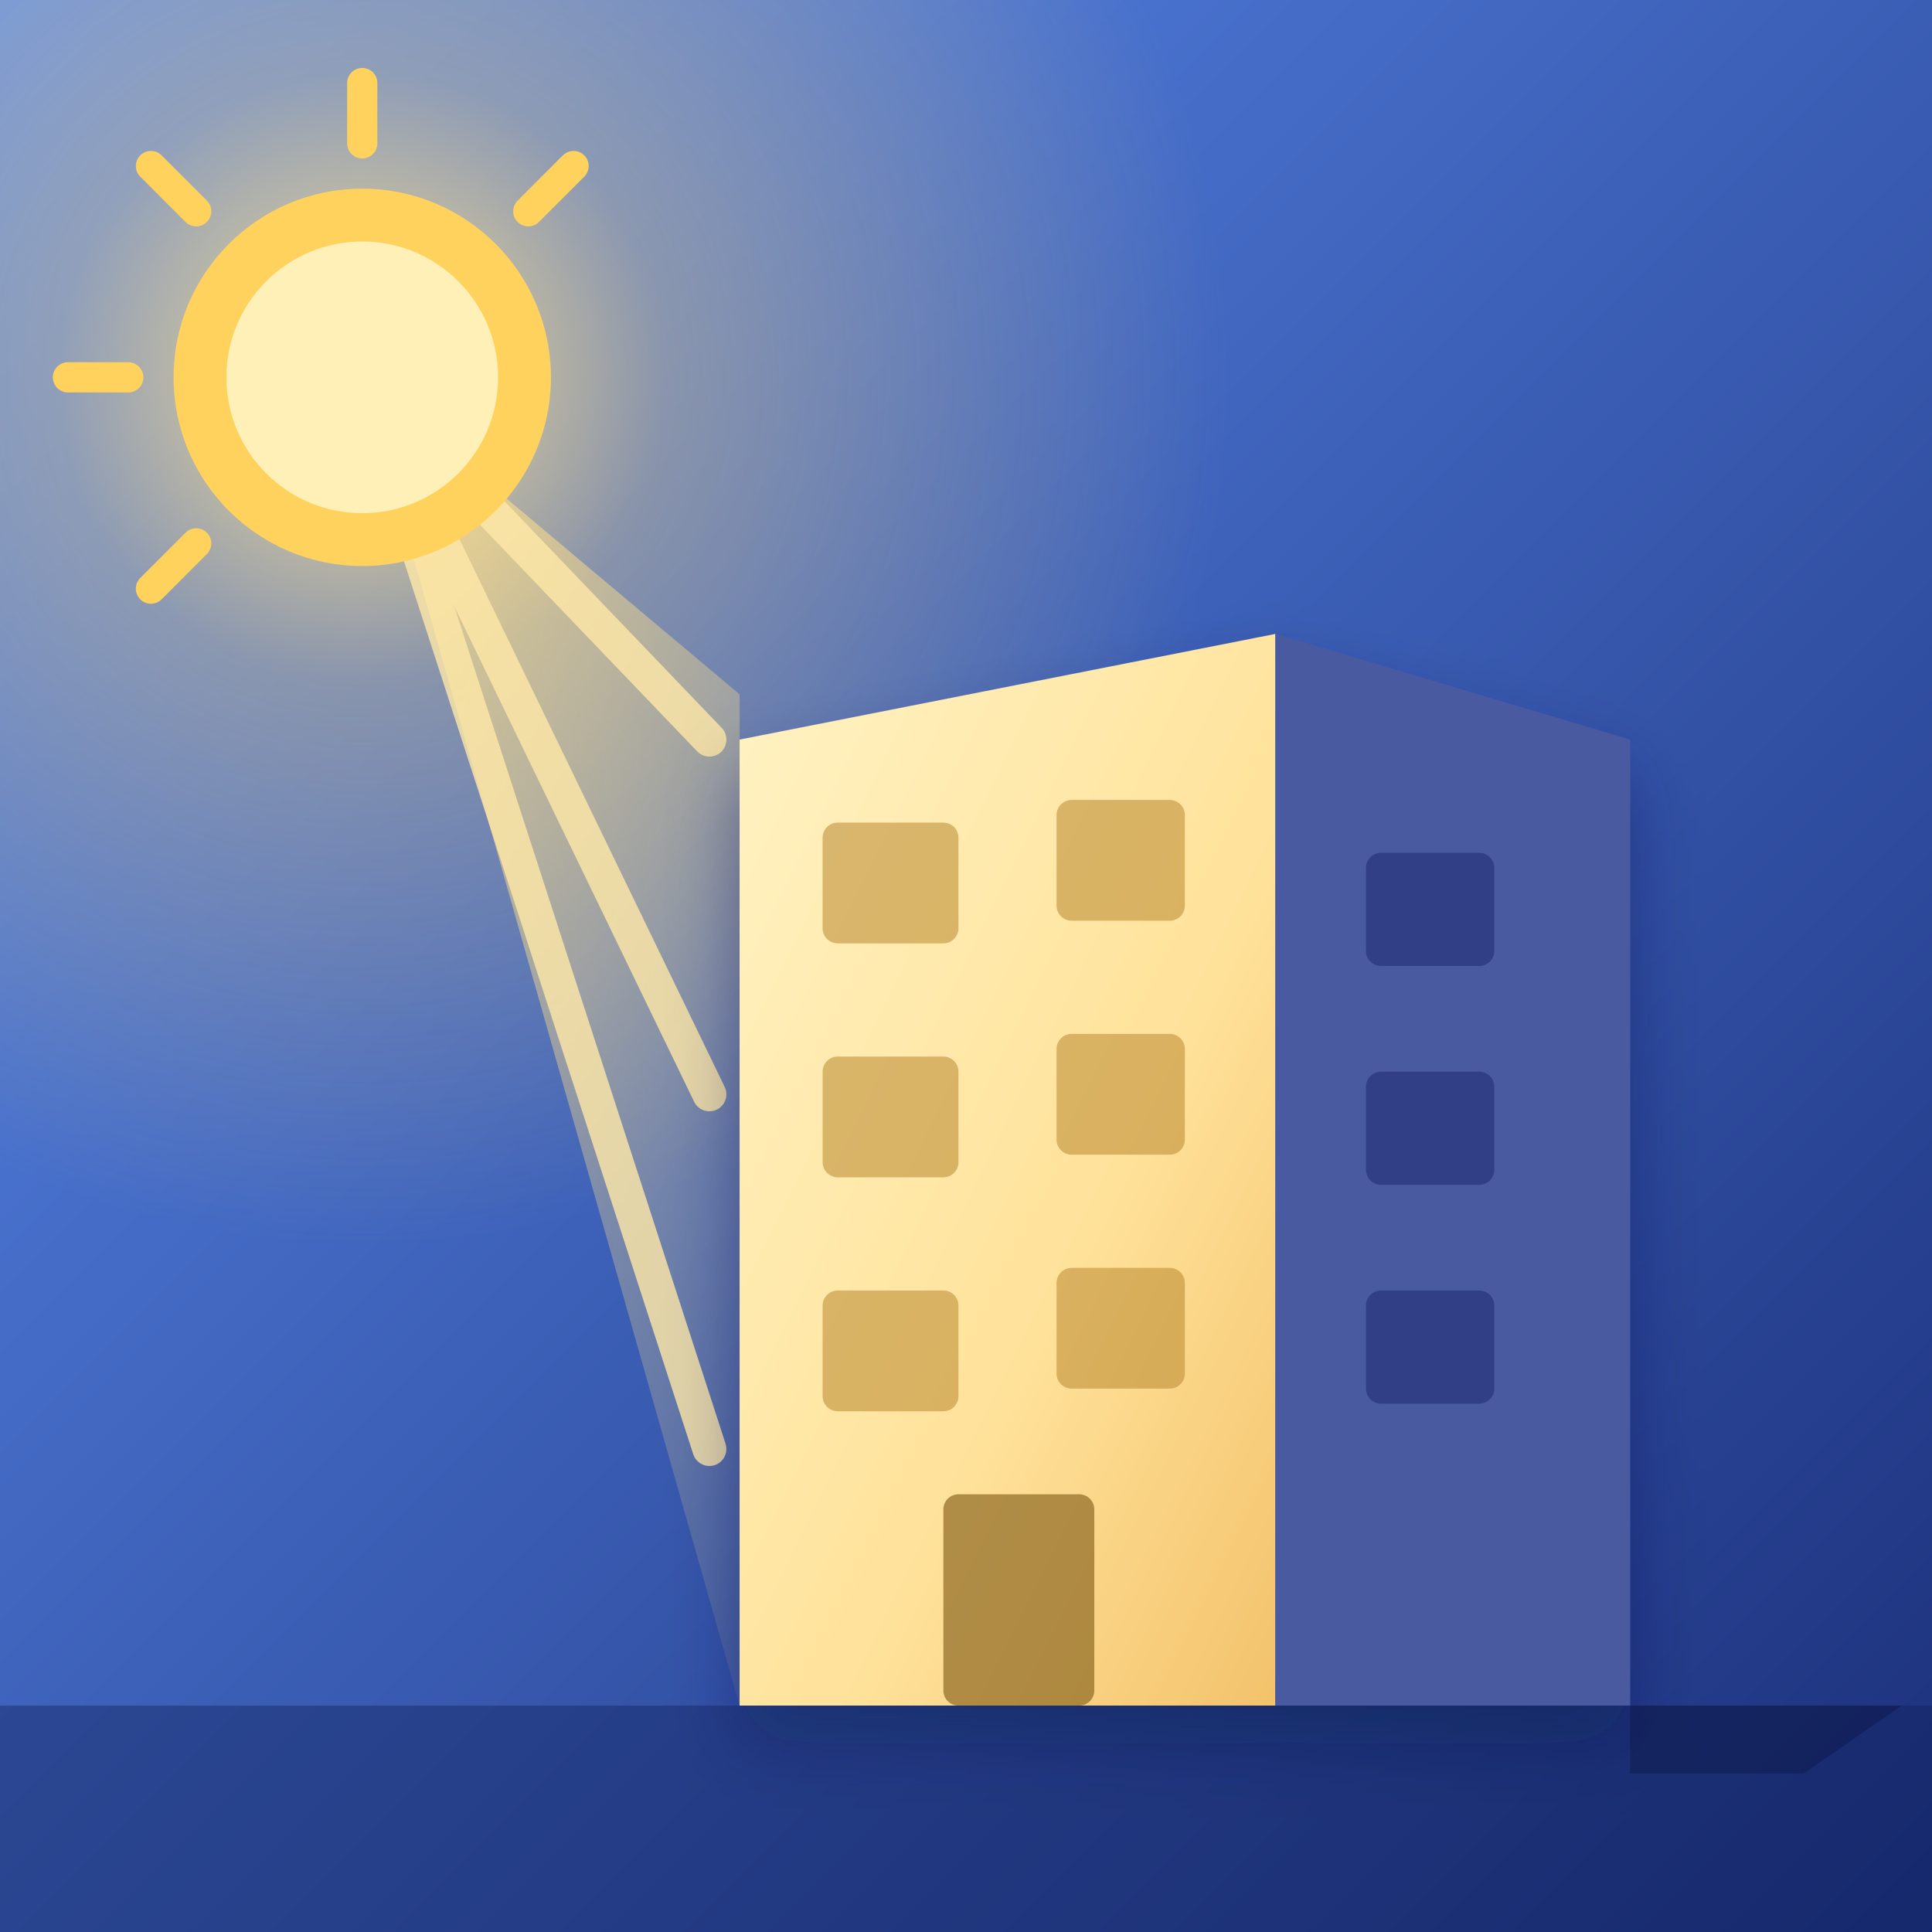
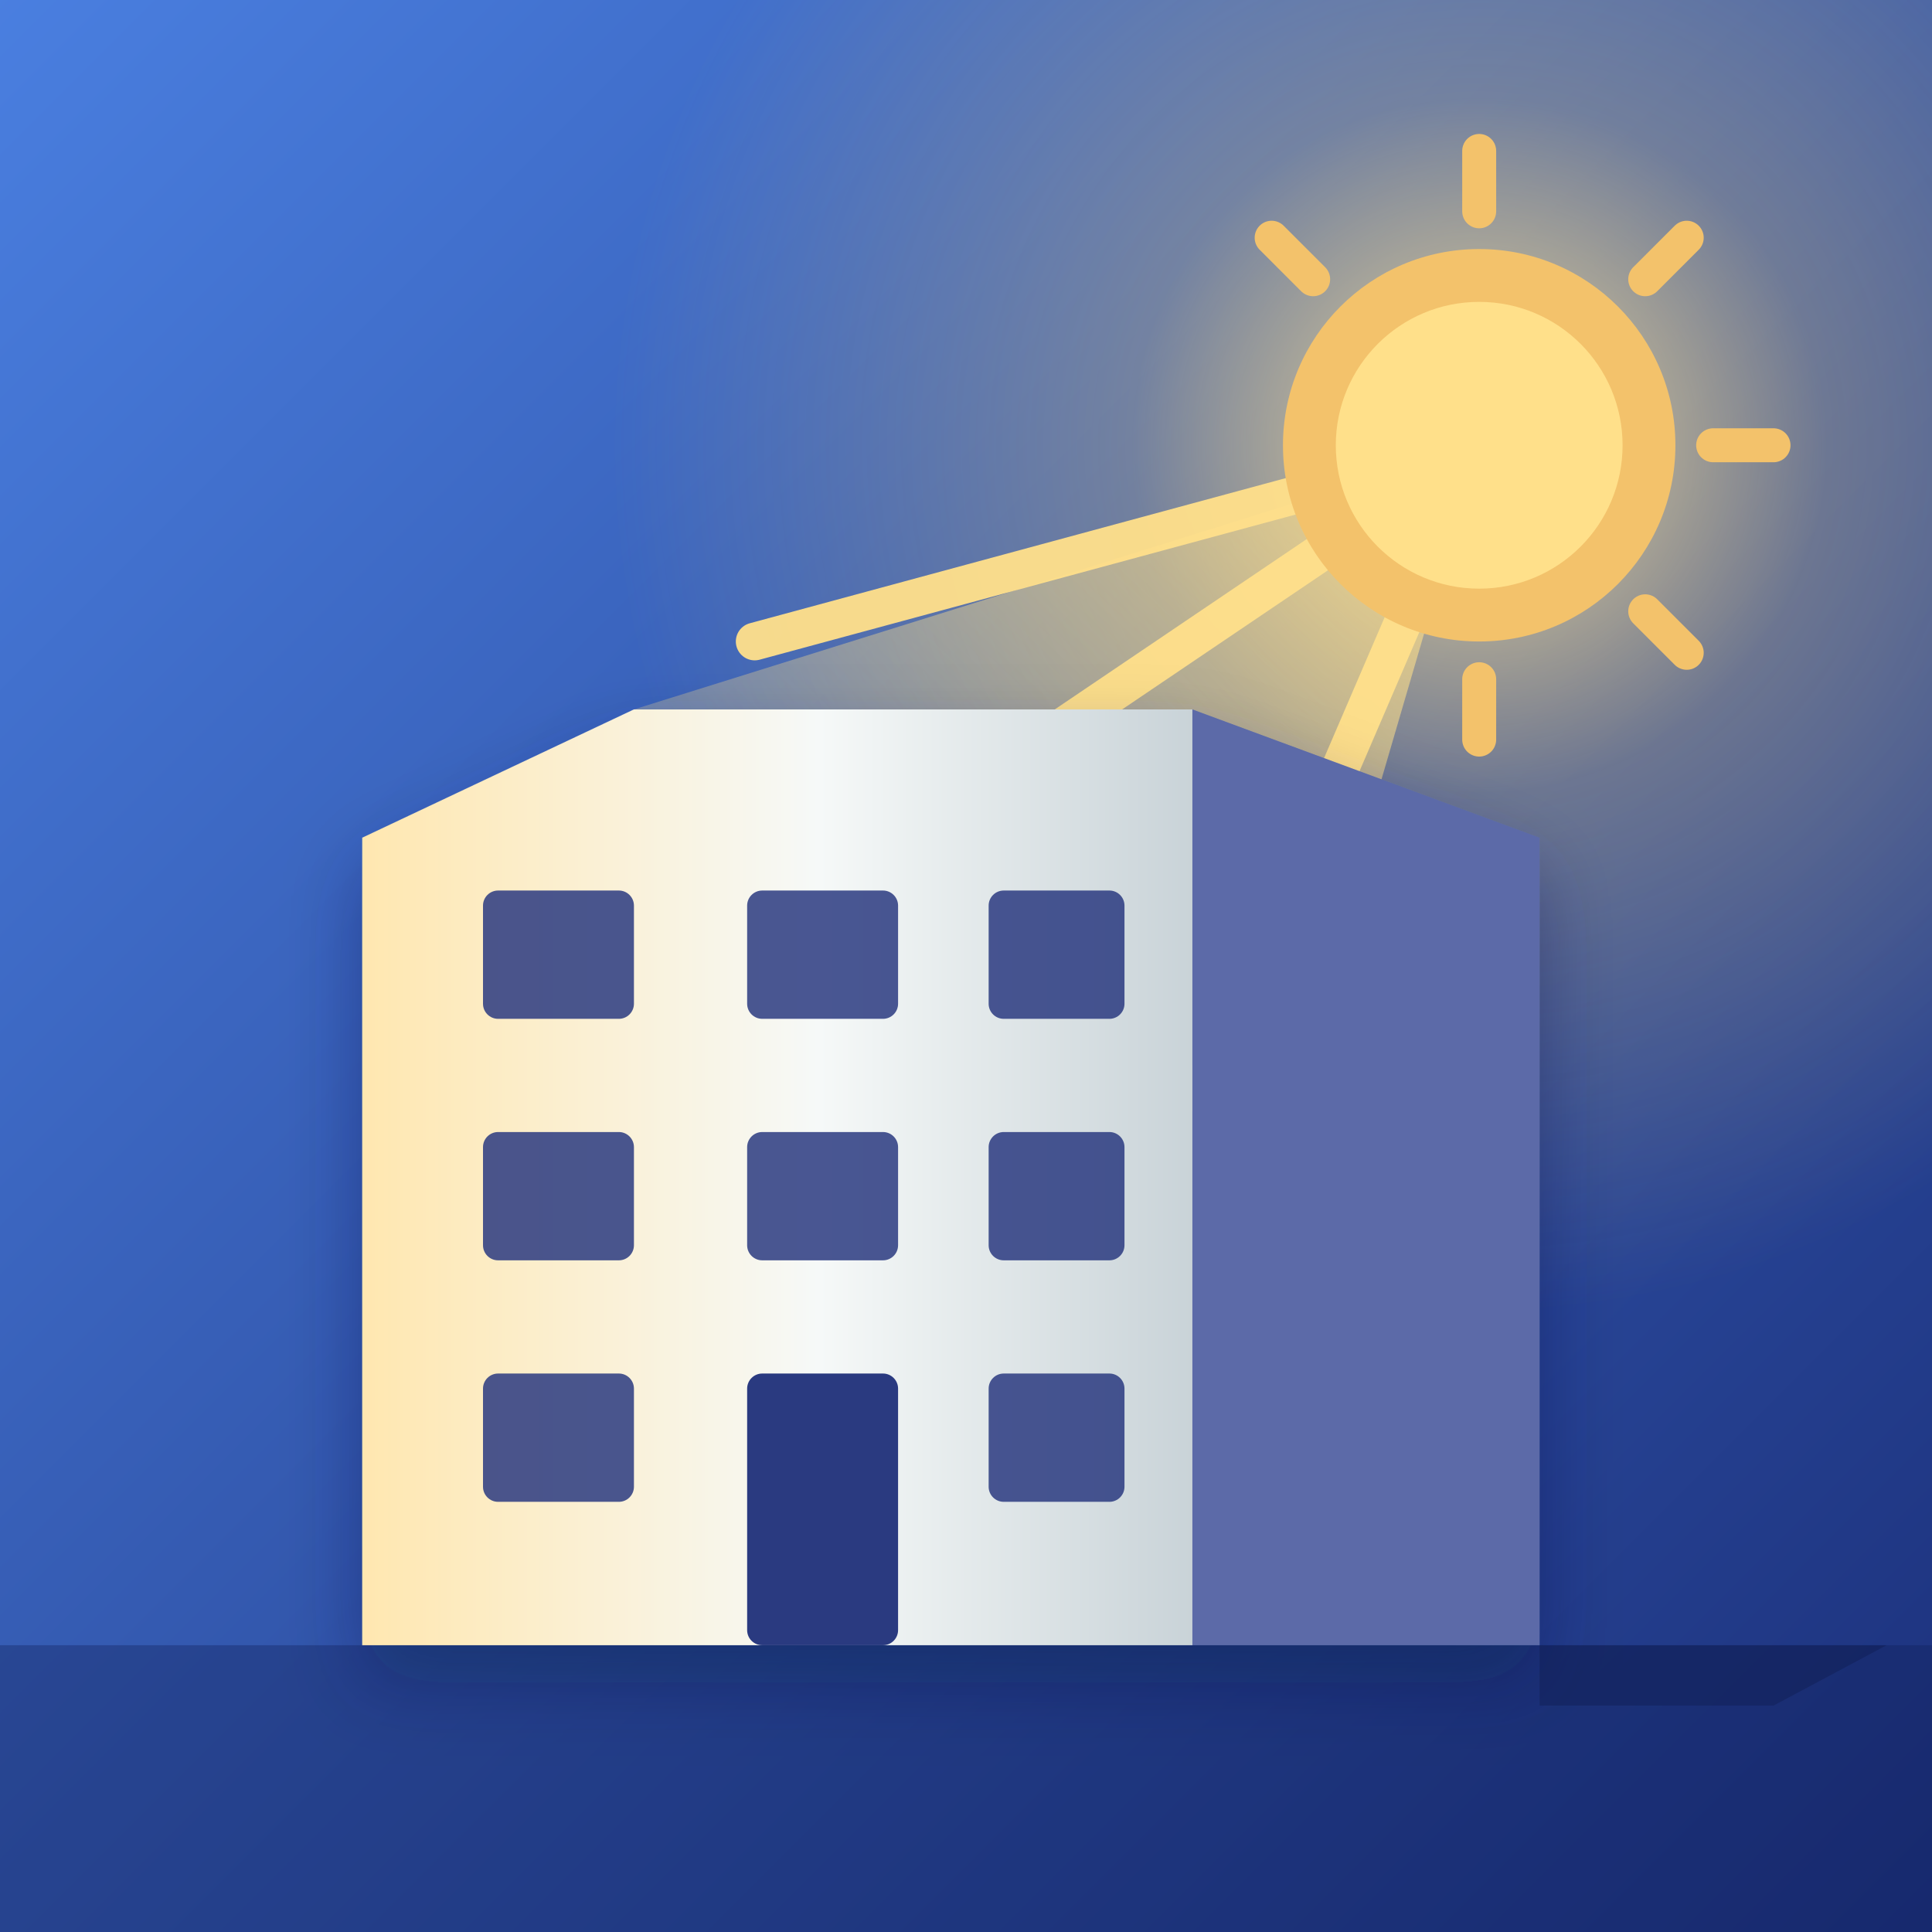
<svg xmlns="http://www.w3.org/2000/svg" viewBox="0 0 512 512" width="512" height="512">
  <defs>
    <linearGradient id="bg" x1="0" y1="0" x2="1" y2="1">
-       <stop offset="0" stop-color="#5b8df0" />
+       <stop offset="0" stop-color="#4a7fe0" />
      <stop offset="1" stop-color="#1b2f7a" />
    </linearGradient>
-     <radialGradient id="glow" cx="96" cy="100" r="230" gradientUnits="userSpaceOnUse">
-       <stop offset="0" stop-color="#ffe9a8" stop-opacity=".95" />
-       <stop offset=".35" stop-color="#ffd36b" stop-opacity=".35" />
+     <linearGradient id="wall" x1="0" y1="0" x2="1" y2="0">
+       <stop offset="0" stop-color="#ffe7b0" />
+       <stop offset=".55" stop-color="#f6f9f8" />
+       <stop offset="1" stop-color="#c9d3d8" />
+     </linearGradient>
+     <radialGradient id="glow" cx="392" cy="118" r="230" gradientUnits="userSpaceOnUse">
+       <stop offset="0" stop-color="#ffe9a8" stop-opacity=".9" />
+       <stop offset=".4" stop-color="#ffd36b" stop-opacity=".3" />
      <stop offset="1" stop-color="#ffd36b" stop-opacity="0" />
    </radialGradient>
-     <linearGradient id="beam" x1="0" y1="0" x2="1" y2="1">
-       <stop offset="0" stop-color="#ffe08a" stop-opacity=".75" />
-       <stop offset="1" stop-color="#ffe08a" stop-opacity=".08" />
+     <linearGradient id="beam" x1="1" y1="0" x2="0" y2="1">
+       <stop offset="0" stop-color="#ffe08a" stop-opacity=".7" />
+       <stop offset="1" stop-color="#ffe08a" stop-opacity=".05" />
    </linearGradient>
-     <linearGradient id="lit" x1="0" y1="0" x2="1" y2="1">
-       <stop offset="0" stop-color="#fff3c4" />
-       <stop offset=".6" stop-color="#ffe29a" />
-       <stop offset="1" stop-color="#f3c26b" />
-     </linearGradient>
-     <filter id="sh" x="-20%" y="-20%" width="150%" height="150%">
-       <feDropShadow dx="0" dy="10" stdDeviation="9" flood-color="#0a1440" flood-opacity=".35" />
+     <filter id="sh" x="-20%" y="-20%" width="140%" height="150%">
+       <feDropShadow dx="0" dy="10" stdDeviation="10" flood-color="#0a1440" flood-opacity=".35" />
    </filter>
  </defs>
  <rect width="512" height="512" fill="url(#bg)" />
  <rect width="512" height="512" fill="url(#glow)" />
-   <polygon points="96,100 196,184 196,452" fill="url(#beam)" />
-   <g stroke="#ffe9a8" stroke-linecap="round" stroke-width="9" opacity=".8">
-     <line x1="96" y1="100" x2="188" y2="196" />
-     <line x1="96" y1="100" x2="188" y2="290" />
-     <line x1="96" y1="100" x2="188" y2="384" />
+   <polygon points="392,118 168,188 316,188 330,330" fill="url(#beam)" />
+   <g stroke="#ffe08a" stroke-width="10" stroke-linecap="round" opacity=".95">
+     <line x1="392" y1="118" x2="250" y2="214" />
+     <line x1="392" y1="118" x2="200" y2="170" />
+     <line x1="392" y1="118" x2="318" y2="290" />
  </g>
-   <circle cx="96" cy="100" r="50" fill="#ffd25e" />
-   <circle cx="96" cy="100" r="36" fill="#fff0b8" />
-   <g stroke="#ffd25e" stroke-linecap="round" stroke-width="8">
-     <line x1="96" y1="22" x2="96" y2="38" />
-     <line x1="18" y1="100" x2="34" y2="100" />
-     <line x1="40" y1="44" x2="52" y2="56" />
-     <line x1="152" y1="44" x2="140" y2="56" />
-     <line x1="40" y1="156" x2="52" y2="144" />
+   <circle cx="392" cy="118" r="52" fill="#f3c26b" />
+   <circle cx="392" cy="118" r="38" fill="#ffe08a" />
+   <g stroke="#f3c26b" stroke-width="9" stroke-linecap="round">
+     <line x1="392" y1="40" x2="392" y2="56" />
+     <line x1="470" y1="118" x2="454" y2="118" />
+     <line x1="392" y1="196" x2="392" y2="180" />
+     <line x1="447" y1="63" x2="436" y2="74" />
+     <line x1="447" y1="173" x2="436" y2="162" />
+     <line x1="337" y1="63" x2="348" y2="74" />
  </g>
  <g filter="url(#sh)">
-     <path d="M196 452 V196 L338 168 V452 Z" fill="url(#lit)" />
-     <path d="M338 168 L432 196 V452 H338 Z" fill="#4a5aa0" />
+     <path d="M96 436 V222 L168 188 H316 V436 Z" fill="url(#wall)" />
+     <path d="M316 188 L408 222 V436 H316 Z" fill="#5b6aa8" />
  </g>
-   <g fill="#b9892f" opacity=".55">
-     <rect x="218" y="218" width="36" height="32" rx="4" />
-     <rect x="280" y="212" width="34" height="32" rx="4" />
-     <rect x="218" y="280" width="36" height="32" rx="4" />
-     <rect x="280" y="274" width="34" height="32" rx="4" />
-     <rect x="218" y="342" width="36" height="32" rx="4" />
-     <rect x="280" y="336" width="34" height="32" rx="4" />
+   <g fill="#2a3a80" opacity=".85">
+     <rect x="128" y="236" width="40" height="34" rx="4" />
+     <rect x="198" y="236" width="40" height="34" rx="4" />
+     <rect x="262" y="236" width="36" height="34" rx="4" />
+     <rect x="128" y="300" width="40" height="34" rx="4" />
+     <rect x="198" y="300" width="40" height="34" rx="4" />
+     <rect x="262" y="300" width="36" height="34" rx="4" />
+     <rect x="128" y="364" width="40" height="34" rx="4" />
+     <rect x="262" y="364" width="36" height="34" rx="4" />
  </g>
-   <g fill="#2a3a80" opacity=".8">
-     <rect x="362" y="226" width="34" height="30" rx="4" />
-     <rect x="362" y="284" width="34" height="30" rx="4" />
-     <rect x="362" y="342" width="34" height="30" rx="4" />
-   </g>
-   <rect x="250" y="396" width="40" height="56" rx="4" fill="#8f6a24" opacity=".7" />
-   <rect x="0" y="452" width="512" height="60" fill="#0f1d57" opacity=".4" />
-   <polygon points="432,452 504,452 478,470 432,470" fill="#0a1440" opacity=".4" />
+   <rect x="198" y="364" width="40" height="72" rx="4" fill="#2a3a80" />
+   <polygon points="408,436 500,436 470,452 408,452" fill="#0a1440" opacity=".35" />
+   <rect x="0" y="436" width="512" height="76" fill="#0f1d57" opacity=".35" />
</svg>
